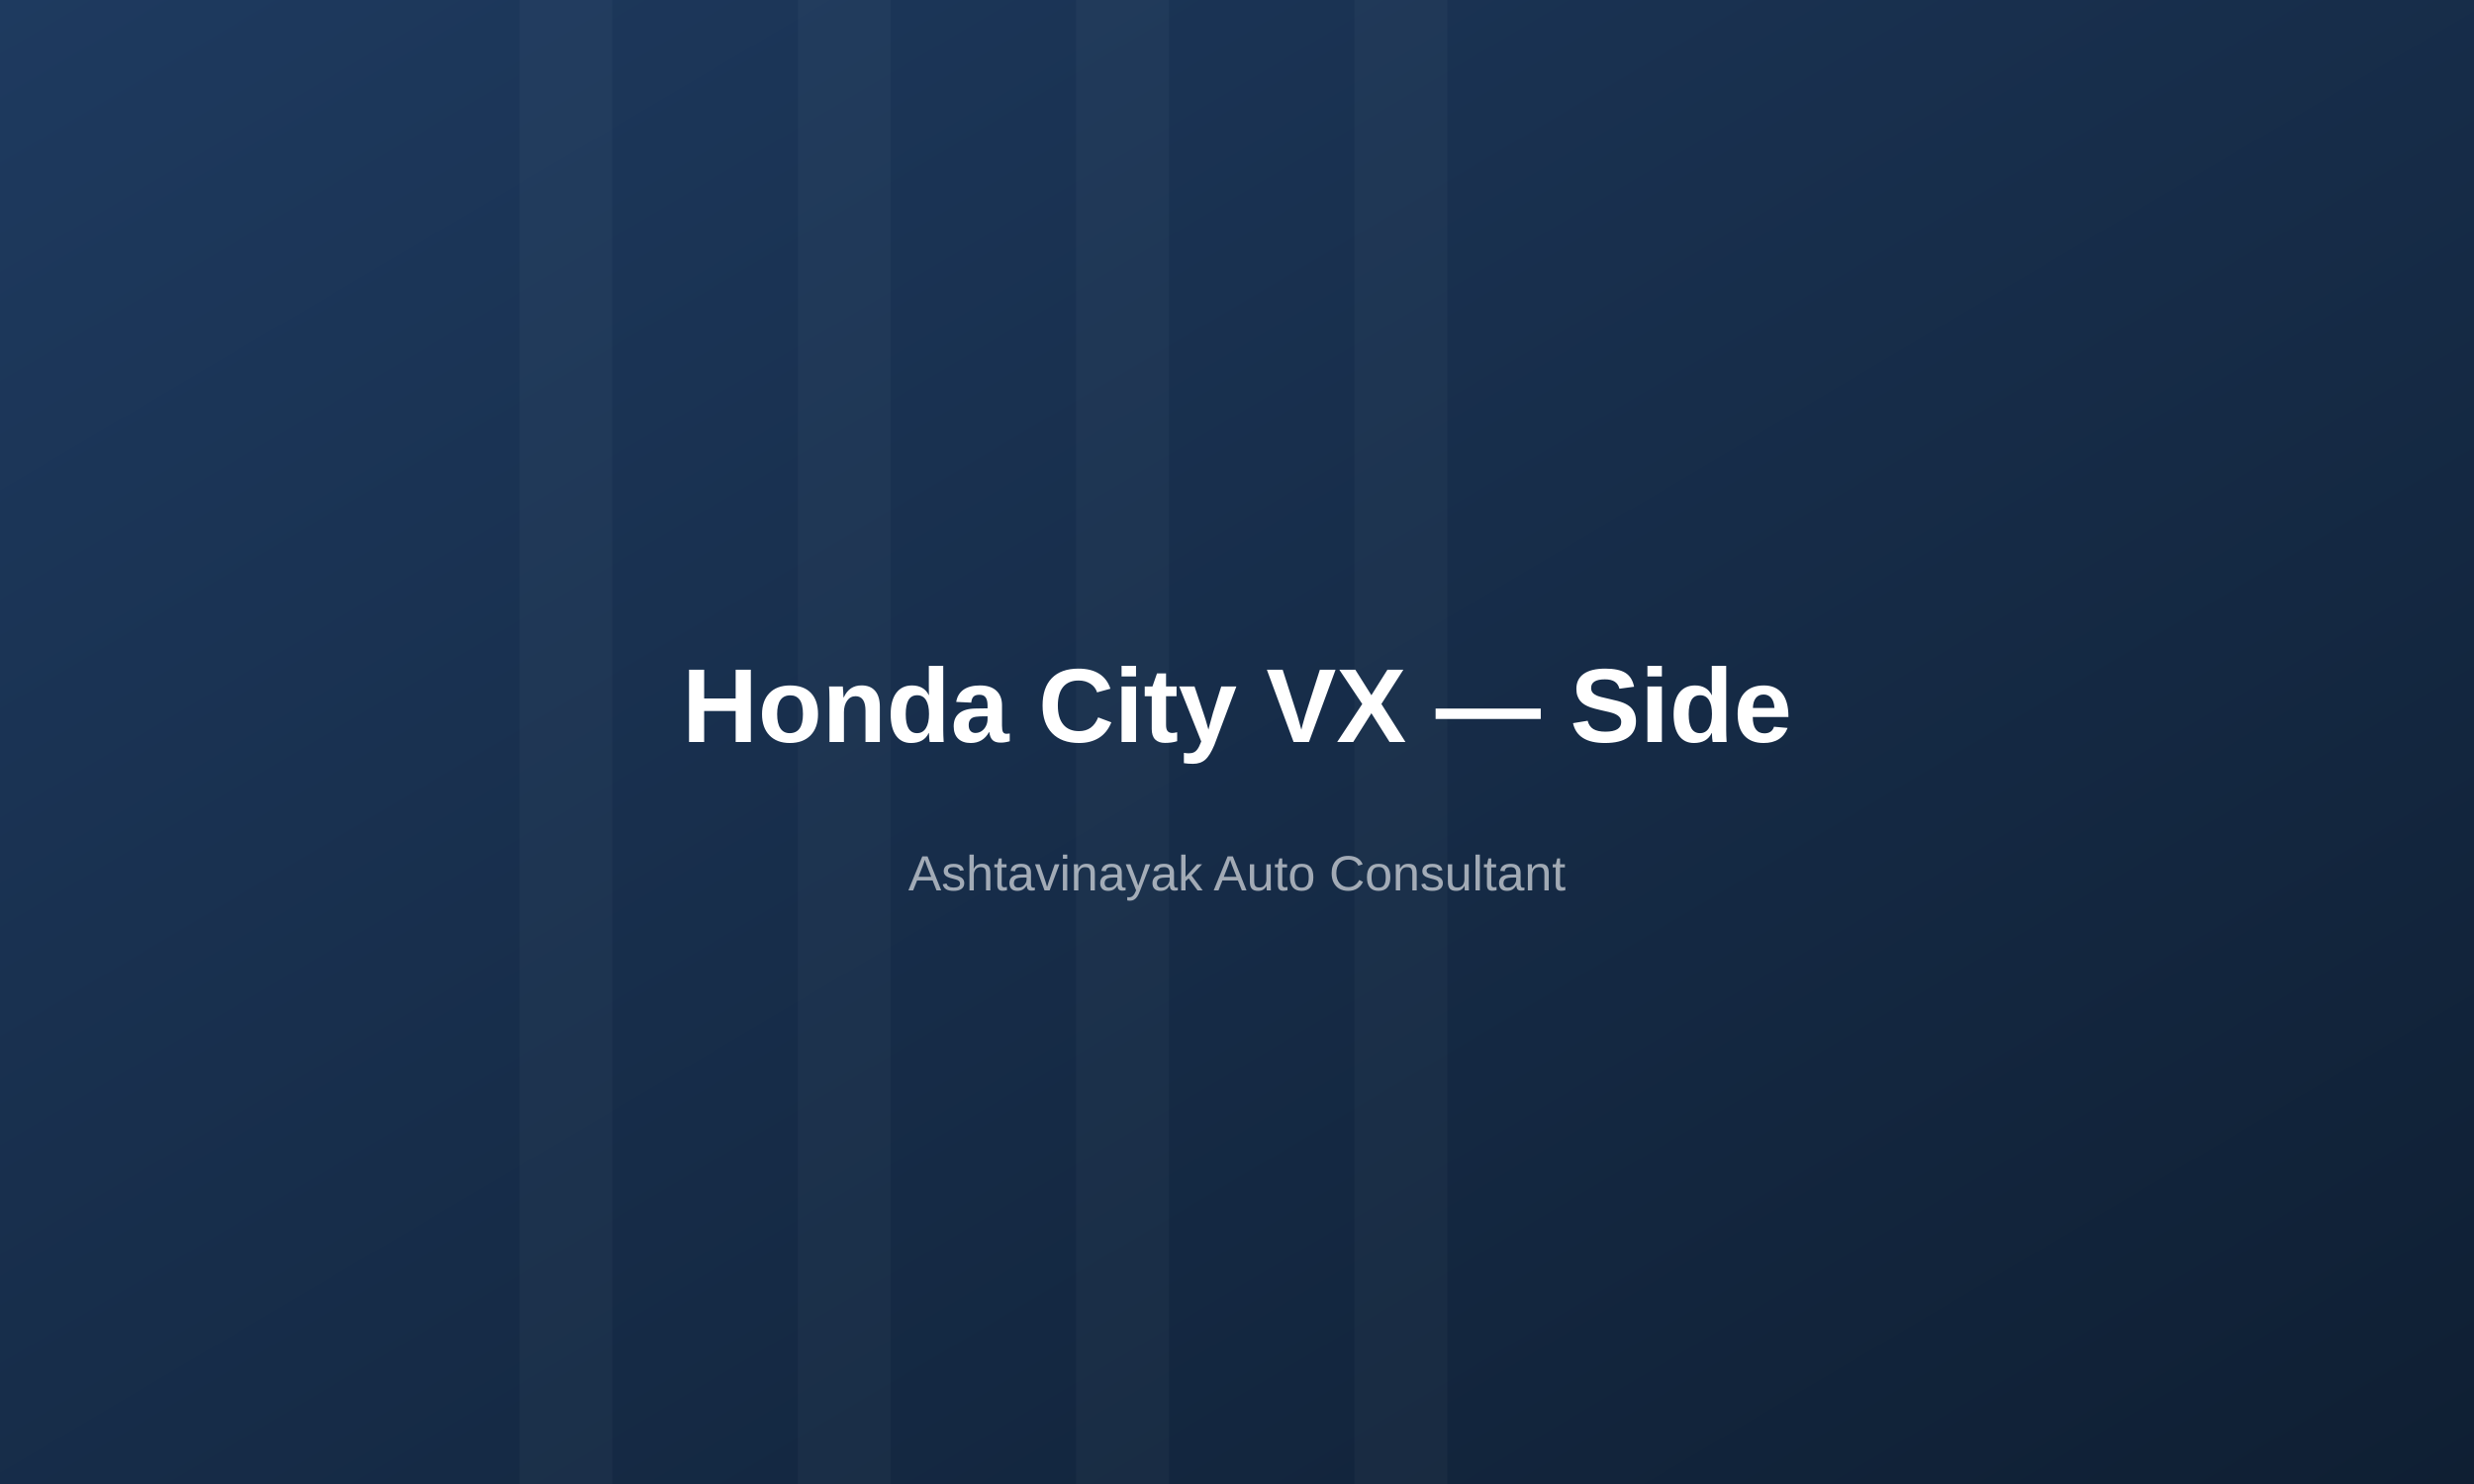
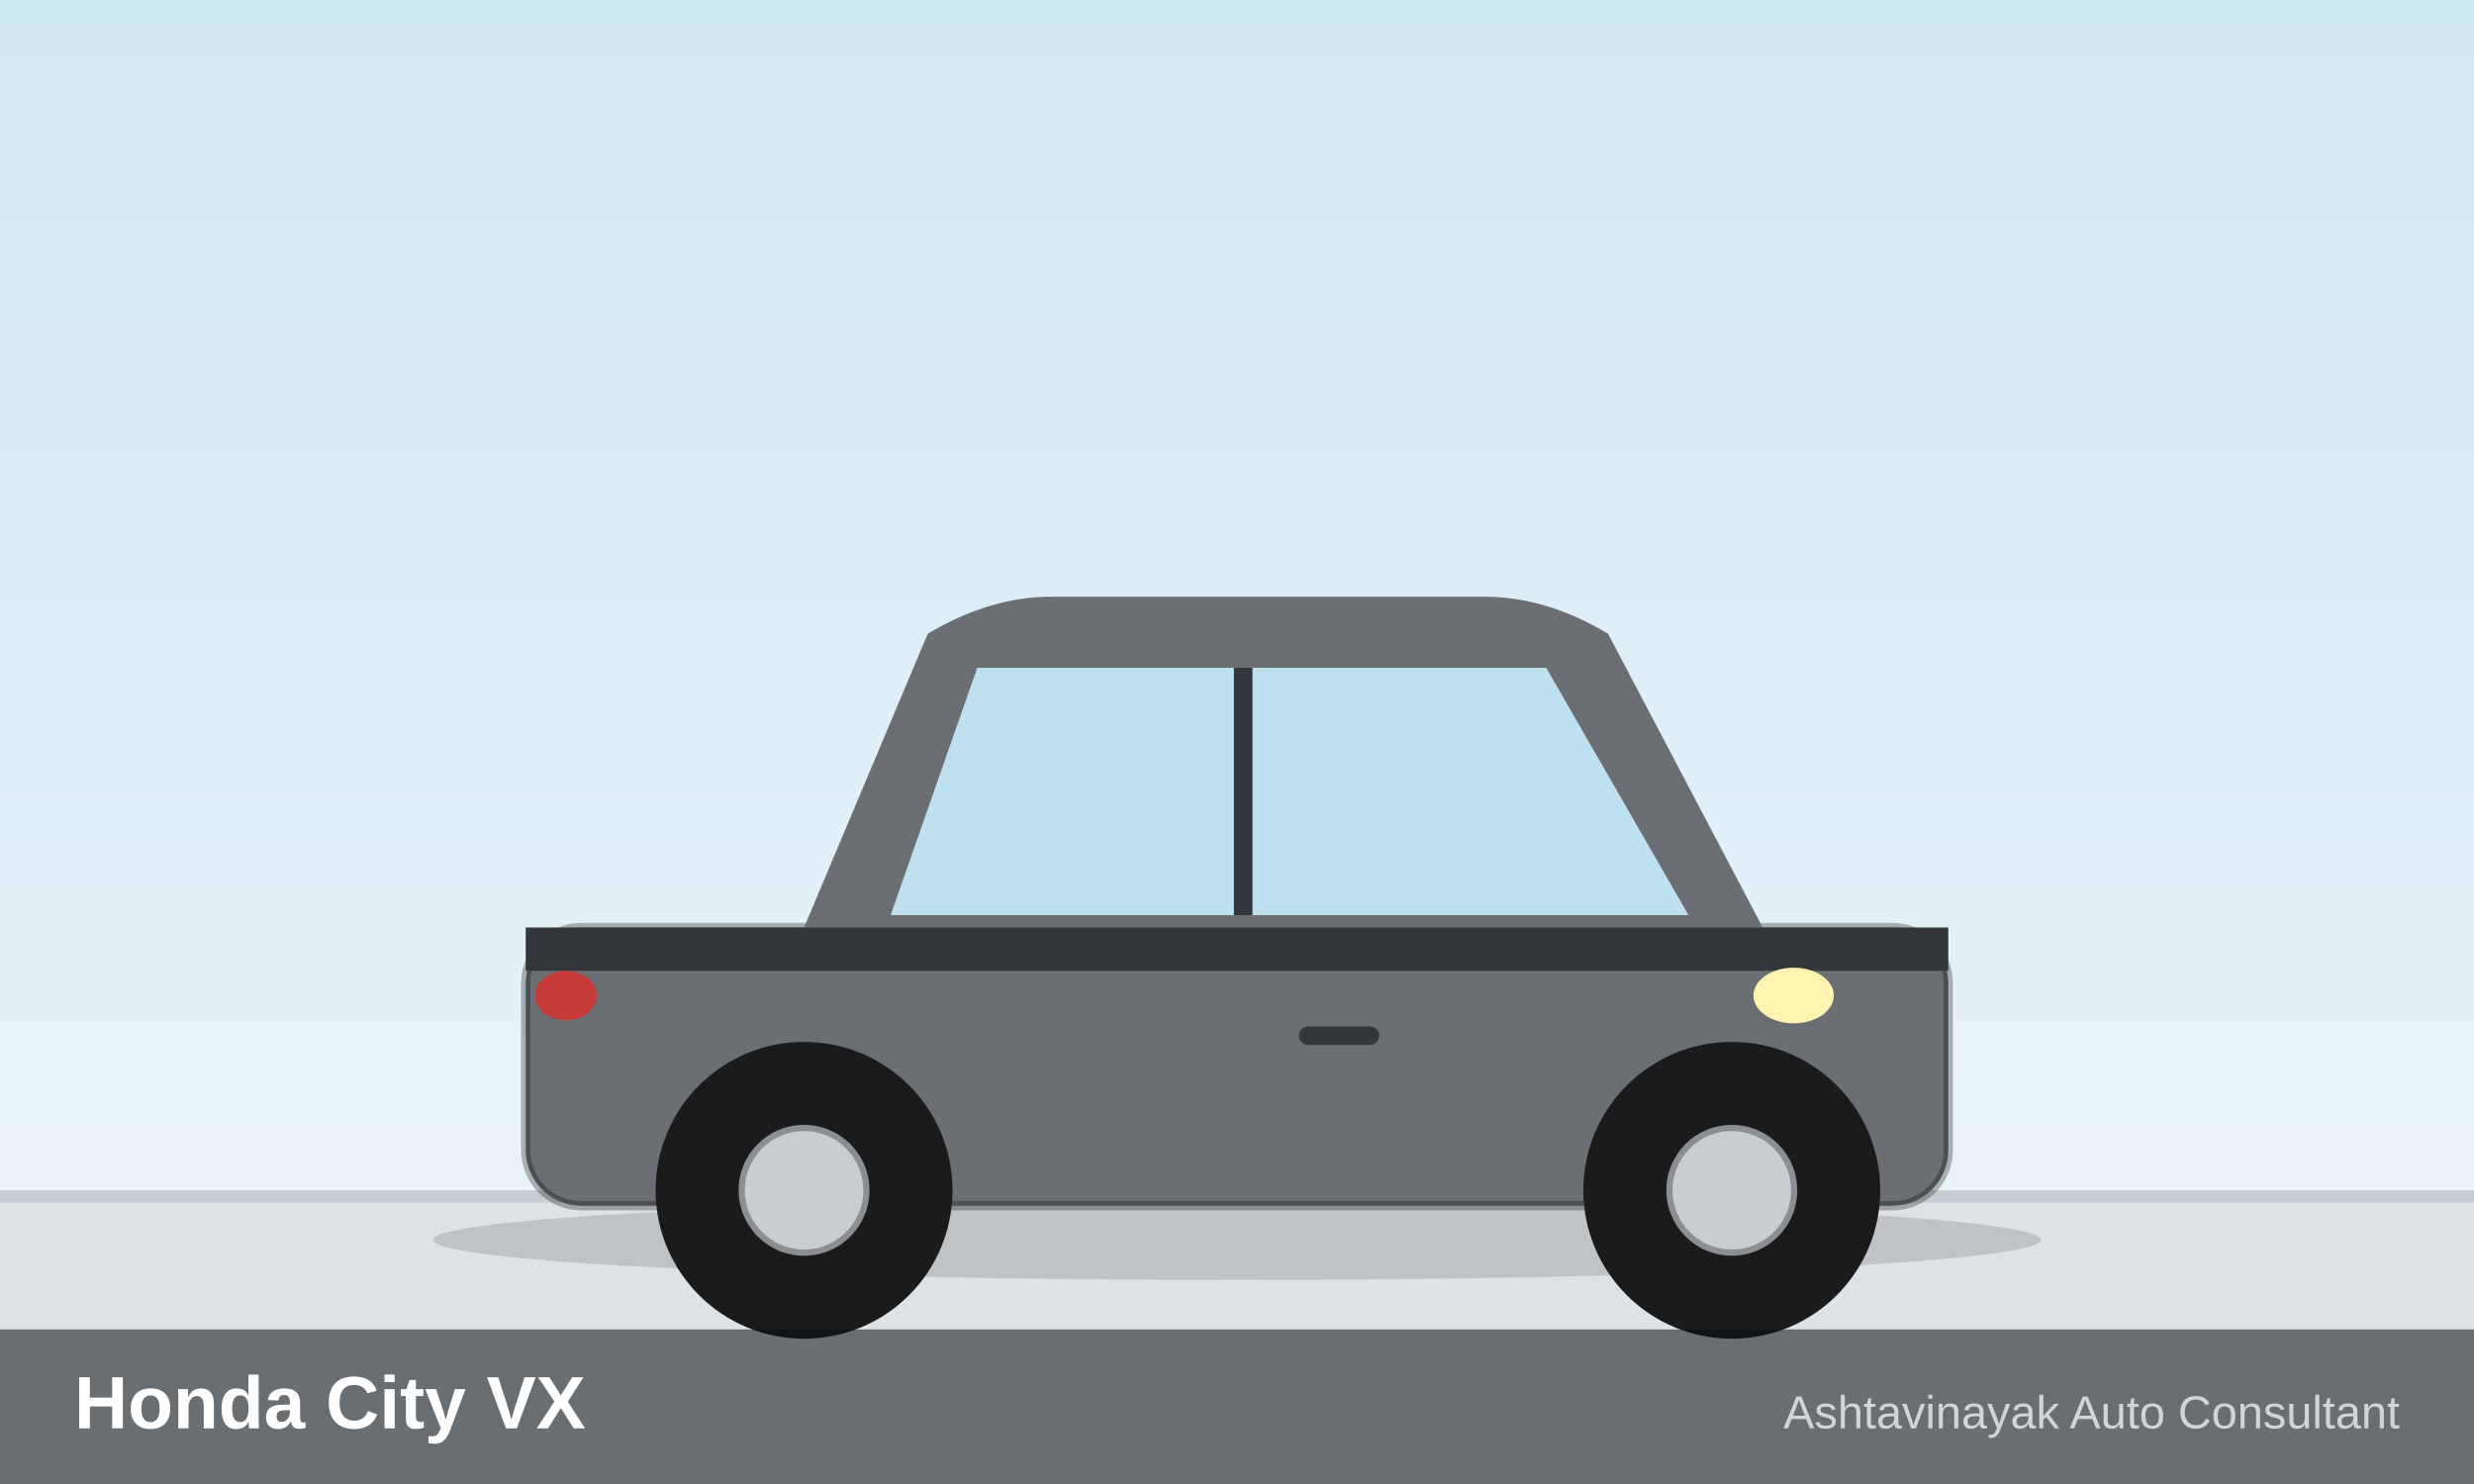
<svg xmlns="http://www.w3.org/2000/svg" width="800" height="480" viewBox="0 0 800 480">
  <defs>
-     <linearGradient id="g24" x1="0" y1="0" x2="1" y2="1">
-       <stop offset="0" stop-color="#1e3a5f" />
-       <stop offset="1" stop-color="#0f1f33" />
+     <linearGradient id="sky" x1="0" y1="0" x2="0" y2="1">
+       <stop offset="0" stop-color="#cfe8f5" />
+       <stop offset="1" stop-color="#eef6fa" />
    </linearGradient>
  </defs>
-   <rect width="800" height="480" fill="url(#g24)" />
-   <rect x="168" y="0" width="30" height="480" fill="white" opacity="0.03" />
-   <rect x="258" y="0" width="30" height="480" fill="white" opacity="0.03" />
-   <rect x="348" y="0" width="30" height="480" fill="white" opacity="0.03" />
-   <rect x="438" y="0" width="30" height="480" fill="white" opacity="0.03" />
-   <text x="50%" y="50%" text-anchor="middle" font-family="Arial, sans-serif" font-size="34" font-weight="700" fill="white">Honda City VX — Side</text>
-   <text x="50%" y="60%" text-anchor="middle" font-family="Arial, sans-serif" font-size="16" fill="rgba(255,255,255,0.6)">Ashtavinayak Auto Consultant</text>
+   <rect width="800" height="480" fill="url(#sky)" />
+   <rect x="0" y="385" width="800" height="95" fill="#dde2e6" />
+   <rect x="0" y="385" width="800" height="4" fill="#c7ced3" />
+   <ellipse cx="400" cy="401" rx="260" ry="13" fill="#000" opacity="0.14" />
+   <rect x="170" y="300" width="460" height="90" rx="18" fill="#6b6f73" stroke="rgba(0,0,0,0.28)" stroke-width="3" />
+   <path d="M 260,300 L 300,205 Q 320,193 340,193 L 480,193 Q 500,193 520,205 L 570,300 Z" fill="#6b6f73" />
+   <path d="M 288,296 L 316,216 L 500,216 L 546,296 Z" fill="#bfe0ee" />
+   <line x1="402" y1="216" x2="402" y2="296" stroke="#33373b" stroke-width="6" />
+   <rect x="170" y="300" width="460" height="14" fill="#33373b" />
+   <rect x="420" y="332" width="26" height="6" rx="3" fill="#33373b" />
+   <ellipse cx="580" cy="322" rx="13" ry="9" fill="#fff3b0" />
+   <ellipse cx="183" cy="322" rx="10" ry="8" fill="#c73a3a" />
+   <circle cx="260" cy="385" r="48" fill="#1b1b1b" />
+   <circle cx="260" cy="385" r="20.16" fill="#c9ccd0" />
+   <circle cx="260" cy="385" r="20.16" fill="none" stroke="#8b8f93" stroke-width="2" />
+   <circle cx="560" cy="385" r="48" fill="#1b1b1b" />
+   <circle cx="560" cy="385" r="20.16" fill="#c9ccd0" />
+   <circle cx="560" cy="385" r="20.16" fill="none" stroke="#8b8f93" stroke-width="2" />
+   <rect x="0" y="430" width="800" height="50" fill="rgba(10,15,20,0.55)" />
+   <text x="24" y="462" font-family="Arial, sans-serif" font-size="24" font-weight="700" fill="white">Honda City VX</text>
+   <text x="776" y="462" text-anchor="end" font-family="Arial, sans-serif" font-size="15" fill="rgba(255,255,255,0.7)">Ashtavinayak Auto Consultant</text>
</svg>
